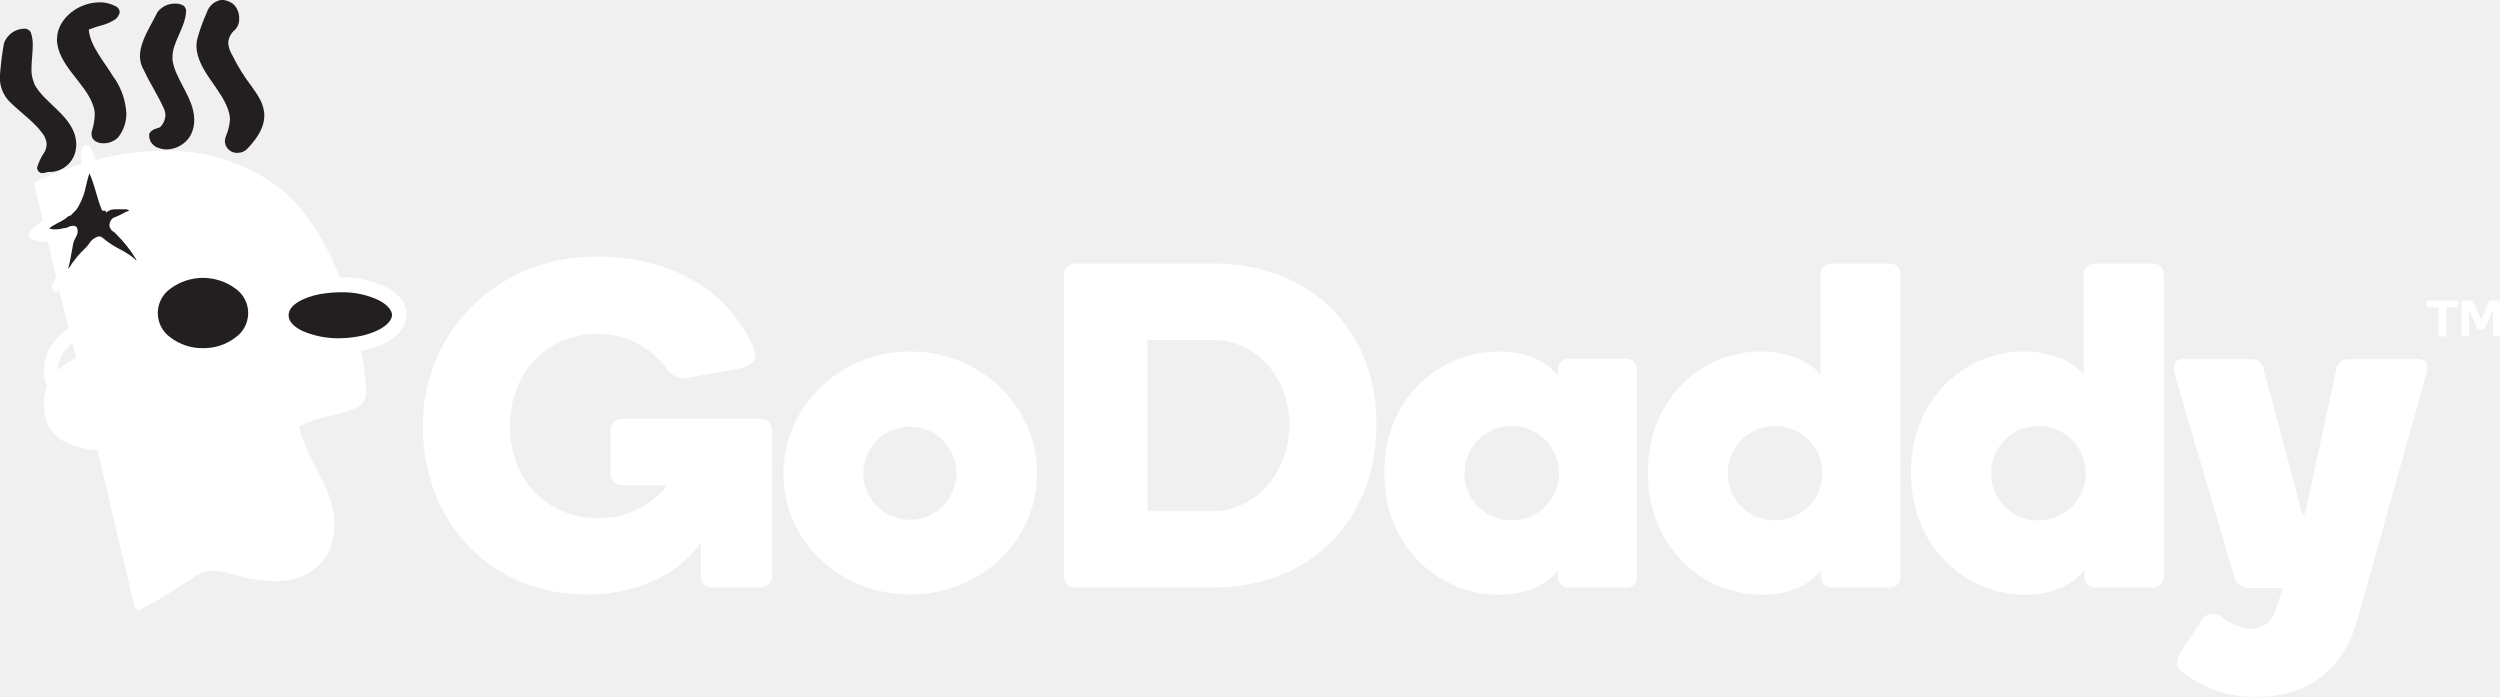
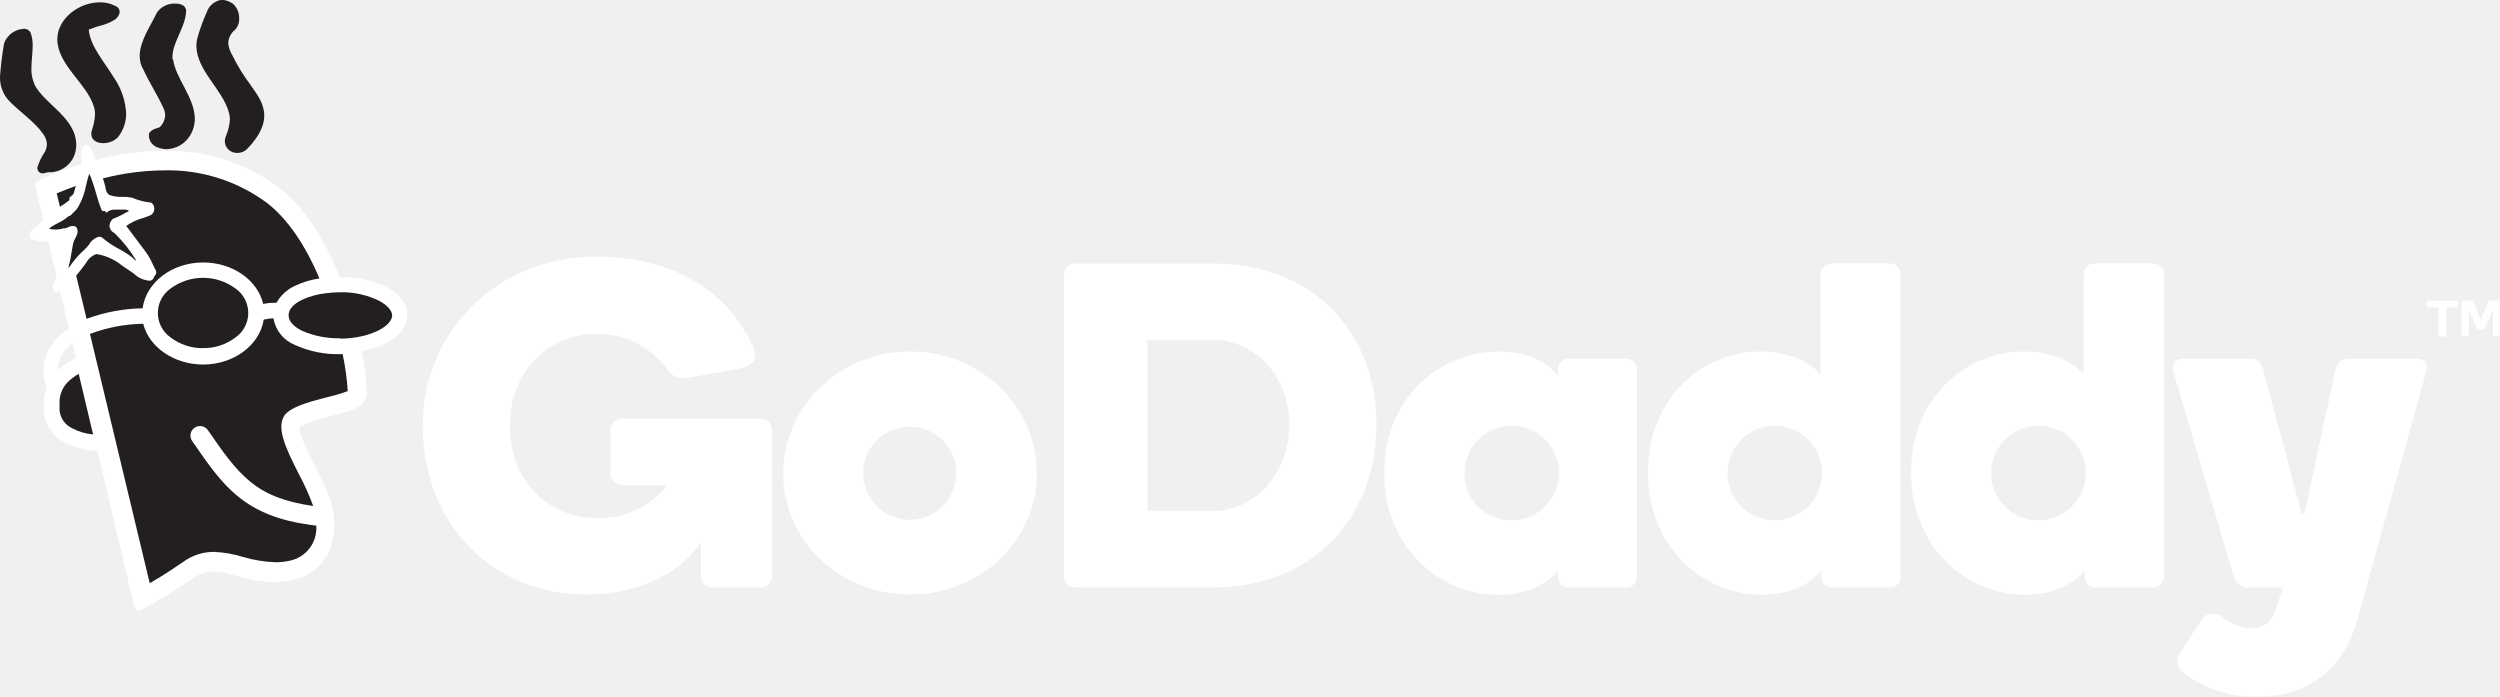
<svg xmlns="http://www.w3.org/2000/svg" id="Layer_1" data-name="Layer 1" viewBox="0 0 375.68 104.7">
-   <path d="M222,82.26c0,10.08-8.48,18.15-19.06,18.15s-19.06-8.07-19.06-18.15,8.48-18.36,19.06-18.36S222,72.1,222,82.26Zm-12.1-.07a7,7,0,1,0-7,7A7,7,0,0,0,209.88,82.19Z" transform="translate(-66.16 -11.08)" style="fill:#fff" />
-   <path d="M273,74.89c0,14.54-10.15,24.48-24.48,24.48H227.79a1.72,1.72,0,0,1-1.74-1.74V52.35a1.71,1.71,0,0,1,1.74-1.67h20.73C262.84,50.68,273,60.35,273,74.89Zm-13.07,0c0-6.82-4.73-12.73-11.68-12.73h-9.67V87.89h9.67C255.19,87.89,259.92,81.7,259.92,74.89Z" transform="translate(-66.16 -11.08)" style="fill:#fff" />
-   <path d="M291.43,63.9c4.1,0,7.37,1.53,8.83,3.69v-1a1.62,1.62,0,0,1,1.6-1.6h8.69a1.57,1.57,0,0,1,1.6,1.6V97.77a1.57,1.57,0,0,1-1.6,1.6h-8.69a1.57,1.57,0,0,1-1.6-1.6v-1c-1.46,2.16-4.8,3.69-8.9,3.69-8.76,0-17.18-7-17.18-18.36S282.66,63.9,291.43,63.9Zm1.81,25.38a7.1,7.1,0,1,0-7-7.09A7,7,0,0,0,293.23,89.28Z" transform="translate(-66.16 -11.08)" style="fill:#fff" />
-   <path d="M330.72,63.9c4.24,0,7.51,1.6,9,3.48V52.28a1.62,1.62,0,0,1,1.6-1.6h8.83a1.57,1.57,0,0,1,1.6,1.6V97.77a1.57,1.57,0,0,1-1.6,1.6h-8.69a1.57,1.57,0,0,1-1.6-1.6v-1c-1.74,2.16-4.8,3.69-8.9,3.69-8.76,0-17.18-7-17.18-18.36S322.1,63.9,330.72,63.9Zm2.09,25.38a7.1,7.1,0,1,0-7-7.09A7,7,0,0,0,332.81,89.28Z" transform="translate(-66.16 -11.08)" style="fill:#fff" />
-   <path d="M370.29,63.9c4.24,0,7.51,1.6,9,3.48V52.28a1.62,1.62,0,0,1,1.6-1.6h8.83a1.57,1.57,0,0,1,1.6,1.6V97.77a1.57,1.57,0,0,1-1.6,1.6H381a1.57,1.57,0,0,1-1.6-1.6v-1c-1.74,2.16-4.8,3.69-8.9,3.69-8.76,0-17.18-7-17.18-18.36S361.67,63.9,370.29,63.9Zm2.09,25.38a7.1,7.1,0,1,0-7-7.09A7,7,0,0,0,372.38,89.28Z" transform="translate(-66.16 -11.08)" style="fill:#fff" />
-   <path d="M420.37,104.37c-2.16,7.3-7.23,11.41-15.16,11.41A17.42,17.42,0,0,1,394,112a2.21,2.21,0,0,1-.7-1.46,2.75,2.75,0,0,1,.56-1.46l3.27-5a1.83,1.83,0,0,1,1.39-.76,2.7,2.7,0,0,1,1.81.7,7.46,7.46,0,0,0,4,1.53,3.7,3.7,0,0,0,3.76-2.64l1.11-3.48H404a2.17,2.17,0,0,1-2.09-1.67l-8.83-30a6,6,0,0,1-.28-1.46,1.27,1.27,0,0,1,1.46-1.25h10.43a1.92,1.92,0,0,1,1.67,1.67l5.77,21.56h0.42l4.66-21.56a1.92,1.92,0,0,1,1.67-1.67h10.57a1.27,1.27,0,0,1,1.46,1.25,6.06,6.06,0,0,1-.28,1.46Z" transform="translate(-66.16 -11.08)" style="fill:#fff" />
-   <path d="M171.49,92.62c-4.17,5.84-11.13,7.79-17.25,7.79-14.12,0-24.55-10.64-24.55-25.39,0-14.12,11.27-25.38,26-25.38,10.92,0,19.68,4.66,23.65,13.56,0.49,1,.83,2.71-2.09,3.27l-7.72,1.39a3,3,0,0,1-3.13-1.32A12.8,12.8,0,0,0,156,61.25c-7.72,0-13.21,5.91-13.21,13.84,0,8.76,6.26,13.84,13,13.84A13,13,0,0,0,166.48,84h-6.82a1.72,1.72,0,0,1-1.74-1.74V75.72A1.72,1.72,0,0,1,159.66,74h20.79a1.72,1.72,0,0,1,1.74,1.74V97.63a1.72,1.72,0,0,1-1.74,1.74h-7.23a1.72,1.72,0,0,1-1.74-1.74v-5Z" transform="translate(-66.16 -11.08)" style="fill:#fff" />
-   <path d="M92.08,20a2.85,2.85,0,0,1,0-.43c0-2.14,2-4.49,2.05-6.87h0V12.64a1,1,0,0,0-.61-0.83,2.51,2.51,0,0,0-1-.19,3.25,3.25,0,0,0-2.71,1.3c-1,2.1-2.6,4.3-2.62,6.58a4,4,0,0,0,.6,2.14c0.88,1.94,2.07,3.68,3,5.76a2.61,2.61,0,0,1,.23,1,2.65,2.65,0,0,1-.78,1.76c-0.15.21-1.15,0.16-1.66,1l0,0.05V31.3a1.45,1.45,0,0,0,0,.31,1.93,1.93,0,0,0,1.42,1.7,3.42,3.42,0,0,0,1.24.23,4.29,4.29,0,0,0,3.52-2.05A4.9,4.9,0,0,0,95.35,29c-0.05-3.24-2.93-6.07-3.27-8.95" transform="translate(-66.16 -11.08)" style="fill:#231f20" />
-   <path d="M103.89,23.95a27.43,27.43,0,0,1-2.81-4.55,4.18,4.18,0,0,1-.62-1.82,2.61,2.61,0,0,1,1-2,2.29,2.29,0,0,0,.64-1.73,2.83,2.83,0,0,0-.91-2.18,3.06,3.06,0,0,0-1.69-.62A2.78,2.78,0,0,0,97.22,13a26,26,0,0,0-1.31,3.57A5,5,0,0,0,95.68,18c0.06,3.7,4,6.57,4.89,10a3.66,3.66,0,0,1,.15,1,7.68,7.68,0,0,1-.62,2.57,2.21,2.21,0,0,0-.15.76,1.81,1.81,0,0,0,1.92,1.72h0a2,2,0,0,0,1.43-.59c1.87-1.93,2.58-3.56,2.58-5,0-1.85-1.1-3.24-2-4.53" transform="translate(-66.16 -11.08)" style="fill:#231f20" />
-   <path d="M71.32,23.63a5,5,0,0,1-.43-2.26c0-1.11.19-2.31,0.19-3.46A5.52,5.52,0,0,0,70.81,16a1.06,1.06,0,0,0-1.06-.61,3.31,3.31,0,0,0-3,2.2,48.69,48.69,0,0,0-.61,5,5.11,5.11,0,0,0,1.59,3.9c1.79,1.71,3.69,3.06,4.75,4.56a2.89,2.89,0,0,1,.69,1.62,3,3,0,0,1-.26,1.16,8.69,8.69,0,0,0-1.17,2.39v0.12a0.8,0.8,0,0,0,.7.75h0.07c0.41,0,.7-0.17,1-0.17h0.26a4,4,0,0,0,3.75-3.18,4.82,4.82,0,0,0,.1-1c-0.08-4.11-4.87-6.06-6.34-9.11" transform="translate(-66.16 -11.08)" style="fill:#231f20" />
-   <path d="M83.34,22.85c-1.52-2.53-3.62-4.81-3.84-7.29a0.16,0.16,0,0,1,.09-0.07,15.65,15.65,0,0,1,2.05-.66,6.38,6.38,0,0,0,1.51-.65,1.71,1.71,0,0,0,1-1.29,1,1,0,0,0-.43-0.77,5.07,5.07,0,0,0-2.61-.69c-2.7,0-5.54,1.82-6.24,4.41a5.3,5.3,0,0,0-.15,1.2c0.07,3.84,4.38,6.54,5.47,10v0a3.72,3.72,0,0,1,.21,1.22A8.76,8.76,0,0,1,80,30.67a1.53,1.53,0,0,0-.09.55,1.23,1.23,0,0,0,.6,1.09,2.2,2.2,0,0,0,1.17.3,3.08,3.08,0,0,0,2.21-.86,5.74,5.74,0,0,0,1.26-3.61,10.48,10.48,0,0,0-1.77-5.28" transform="translate(-66.16 -11.08)" style="fill:#231f20" />
-   <path d="M113,89.86h-0.17" transform="translate(-66.16 -11.08)" style="fill:#22201f" />
-   <path d="M124.15,54.21a15,15,0,0,0-6.83-1.48h-0.1c-2.43-6.08-5.5-10.61-9.16-13.48a27.93,27.93,0,0,0-17.35-5.53,40.86,40.86,0,0,0-10.18,1.39c-0.25-.65-0.48-1.3-0.78-1.9a0.63,0.63,0,0,0-1-.19,1.45,1.45,0,0,0-.4,1.37,5.12,5.12,0,0,1,.07,1.31,47.21,47.21,0,0,0-5.65,2.11l-1,.44a0.72,0.72,0,0,0-.4.82l1.2,5.06c-0.52.47-1,1-1.6,1.38s-0.56,1.44-.15,1.56a10.57,10.57,0,0,0,2.52.32l1.24,5.23-0.05.15c-0.14.35-.35,0.7-0.47,1-0.29.64,0.27,1.39,0.6,1.19,0.14-.09.26-0.2,0.4-0.29l1.36,5.74A10.69,10.69,0,0,0,74,62.84a6.7,6.7,0,0,0-1.23,4A5.32,5.32,0,0,0,73.16,69s0,0.06.06,0.09a7.62,7.62,0,0,0-.47,2.7c0,0.36,0,.74.05,1.12a5.66,5.66,0,0,0,3,4.51,11.47,11.47,0,0,0,5,1.29l5.55,23.43a0.72,0.72,0,0,0,.7.55,0.74,0.74,0,0,0,.35-0.09l1.47-.8a71.25,71.25,0,0,0,6.32-3.94,5,5,0,0,1,3.05-1,14,14,0,0,1,3.36.63,22.2,22.2,0,0,0,5.69.95,12.75,12.75,0,0,0,2.78-.31,7.76,7.76,0,0,0,5.32-3.87,9.36,9.36,0,0,0,1-4.35c0-.45,0-0.79-0.05-1-0.05-2.3-1.26-4.72-2.44-7.06l-0.37-.75c-2-3.88-2.4-5.32-2.38-5.85a0.19,0.19,0,0,0,0-.11,18,18,0,0,1,4.59-1.57c1.07-.26,2.09-0.53,2.92-0.8a6.37,6.37,0,0,0,1.21-.53,2.77,2.77,0,0,0,.75-0.59,2.34,2.34,0,0,0,.59-1.53,38.24,38.24,0,0,0-.8-6.3,13.35,13.35,0,0,0,3.67-1.18c1.78-.93,3.16-2.36,3.19-4.25s-1.41-3.31-3.19-4.24M74.86,66.73a4.65,4.65,0,0,1,.78-2.6,11,11,0,0,1,1.42-1.5l0.53,2.22a10.79,10.79,0,0,0-2.73,1.88" transform="translate(-66.16 -11.08)" style="fill:#fff" />
-   <path d="M77.61,52.51C78,52,78.5,51.4,79,50.71l0.11-.15a2.74,2.74,0,0,1,1.53-1.33H80.7A8.19,8.19,0,0,1,84.57,51c0.34,0.24.69,0.48,1.07,0.72s0.46,0.33.69,0.49a3.8,3.8,0,0,0,2.16,1h0l0.33,0h0a0.78,0.78,0,0,0,.54-0.55,2.59,2.59,0,0,1,.26-0.41v0a0.86,0.86,0,0,0-.16-0.78l-0.05-.09-0.3-.63a9.72,9.72,0,0,0-1.17-2c-0.63-.82-1.22-1.62-1.8-2.4l-1-1.33a7.77,7.77,0,0,1,2.47-1.17c0.41-.14.82-0.28,1.23-0.45a1.17,1.17,0,0,0,.48-1.25,1,1,0,0,0-.46-0.64l0,0h0A9.31,9.31,0,0,1,86,40.71a7.2,7.2,0,0,0-1.5-.13,4.84,4.84,0,0,1-2-.31,1.59,1.59,0,0,1-.51-1.1c0-.12-0.05-0.24-0.08-0.35s-0.14-.47-0.21-0.7l-0.1-.31a37.81,37.81,0,0,1,9.12-1.21,25,25,0,0,1,15.58,4.92c3,2.35,5.66,6.16,7.84,11.32A13.1,13.1,0,0,0,110.45,54a6,6,0,0,0-2.76,2.54,5.21,5.21,0,0,0-.55,0,8.24,8.24,0,0,0-1.45.17c-0.85-3.61-4.62-6.22-9-6.23-4.71,0-8.6,3-9.12,6.89a25.51,25.51,0,0,0-8.42,1.58Z" transform="translate(-66.16 -11.08)" style="fill:#fff" />
-   <path d="M74.68,40.13c1-.42,2-0.78,2.88-1.11-0.12.39-.24,0.77-0.34,1.15a1.83,1.83,0,0,1-.45.46l-0.18.15v0.38a14.62,14.62,0,0,1-1.42,1Z" transform="translate(-66.16 -11.08)" style="fill:#fff" />
-   <path d="M79.68,61.25a23.86,23.86,0,0,1,8-1.53c0.89,3.55,4.65,6.12,9,6.13,4.61,0,8.51-2.91,9.11-6.75h0a6.83,6.83,0,0,1,1.37-.19h0.09a5.28,5.28,0,0,0,3.23,4,15.66,15.66,0,0,0,6.87,1.38h0.3a38.62,38.62,0,0,1,.77,5.55,23.08,23.08,0,0,1-2.95.88h0c-2.32.6-4.93,1.27-6.16,2.34-2,1.78-.19,5.4,1.75,9.23a36.08,36.08,0,0,1,2.16,4.82c-4.27-.63-7.11-1.73-9.48-3.68s-4.17-4.58-6.34-7.72a1.43,1.43,0,0,0-2-.36,1.42,1.42,0,0,0-.36,2l0.13,0.19c2.22,3.2,4.13,6,6.74,8.12,2.81,2.3,6.29,3.67,11,4.3l0.78,0.1a5,5,0,0,1-4.1,5.29,9.26,9.26,0,0,1-2,.21,19.44,19.44,0,0,1-4.89-.79,17.32,17.32,0,0,0-4.4-.77,7.77,7.77,0,0,0-4.64,1.53c-0.83.57-2.72,1.87-5,3.18Z" transform="translate(-66.16 -11.08)" style="fill:#fff" />
-   <path d="M80.15,76.36A8.06,8.06,0,0,1,77,75.42a3.27,3.27,0,0,1-1.87-2.68c0-.38,0-0.67,0-0.92a4.35,4.35,0,0,1,1.06-3.14A7.33,7.33,0,0,1,78,67.25Z" transform="translate(-66.16 -11.08)" style="fill:#fff" />
-   <path d="M117.31,61.91a13.53,13.53,0,0,1-5.78-1.13c-1.3-.66-2-1.44-2-2.32s0.66-1.65,2-2.32a11.5,11.5,0,0,1,3.64-1,16.82,16.82,0,0,1,2.11-.14h0l0.43,0L118,55a12.66,12.66,0,0,1,5.07,1.19c1.48,0.77,2,1.65,2,2.22s-0.49,1.45-2,2.23a11.25,11.25,0,0,1-3.08,1,14.85,14.85,0,0,1-2.69.26h0Z" transform="translate(-66.16 -11.08)" style="fill:#231f20" />
-   <path d="M96.66,63.4a7.91,7.91,0,0,1-4.9-1.62,4.49,4.49,0,0,1,0-7.32,8.21,8.21,0,0,1,9.8,0,4.48,4.48,0,0,1,0,7.32,7.8,7.8,0,0,1-4.9,1.62" transform="translate(-66.16 -11.08)" style="fill:#231f20" />
-   <path d="M76.42,51.4c0.2-.73.33-1.43,0.43-2L77,48.58c0.06-.33.11-0.67,0.18-1a3.18,3.18,0,0,1,.3-0.7c0.09-.17.18-0.34,0.25-0.53a1.22,1.22,0,0,0-.08-1.17v0h0a0.83,0.83,0,0,0-.53-0.17,1.9,1.9,0,0,0-.89.28,0.86,0.86,0,0,1-.23.06l-0.22,0a4.15,4.15,0,0,1-2.22.09,2.42,2.42,0,0,1,.76-0.55l0.36-.21c0.29-.15.59-0.3,0.88-0.47a4.52,4.52,0,0,0,.79-0.57,0.91,0.91,0,0,1,.26-0.13A0.66,0.66,0,0,0,77,43.23l0.28-.28A3.15,3.15,0,0,0,78,42a10.21,10.21,0,0,0,1.11-3.09l0.13-.55c0.1-.4.21-0.82,0.36-1.23,0.13,0.28.26,0.6,0.4,1,0.23,0.63.42,1.27,0.63,2s0.48,1.62.8,2.42a0.27,0.27,0,0,0,.29.2h0.21a0.1,0.1,0,0,1,.12.08l0.08,0.19,0.16-.13a1.87,1.87,0,0,1,1.23-.36H85a0.8,0.8,0,0,1,.58.2L84.9,43a10,10,0,0,1-1.76.83h0a1.47,1.47,0,0,0-.52.9,0.91,0.91,0,0,0,.14.69,1.1,1.1,0,0,0,.47.49,1.25,1.25,0,0,1,.29.24,20.48,20.48,0,0,1,3.2,4.06h0a0.84,0.84,0,0,1-.43-0.31l-0.1-.1A13.7,13.7,0,0,0,84,48.44a12.57,12.57,0,0,1-2.35-1.57A0.93,0.93,0,0,0,81,46.6a2.39,2.39,0,0,0-1.49,1.16,6.36,6.36,0,0,1-.75.83,11.66,11.66,0,0,0-1.5,1.71l-0.34.44L76.78,51c-0.12.16-.23,0.31-0.36,0.45h0Z" transform="translate(-66.16 -11.08)" style="fill:#231f20" />
-   <path d="M430.9,56.42a0.17,0.17,0,0,1,.17-0.18h4.26a0.17,0.17,0,0,1,.17.18v0.67a0.16,0.16,0,0,1-.17.17h-1.56v4.2a0.18,0.18,0,0,1-.18.18h-0.8a0.17,0.17,0,0,1-.17-0.18v-4.2h-1.55a0.16,0.16,0,0,1-.17-0.17V56.42Z" transform="translate(-66.16 -11.08)" style="fill:#fff" />
-   <path d="M439,59.09l1.19-2.69a0.25,0.25,0,0,1,.25-0.15h1.28a0.17,0.17,0,0,1,.17.17v5.05a0.16,0.16,0,0,1-.16.17h-0.76a0.16,0.16,0,0,1-.17-0.17V57.65l-1.25,2.77a0.24,0.24,0,0,1-.25.17h-0.62a0.23,0.23,0,0,1-.25-0.17l-1.25-2.77v3.81a0.16,0.16,0,0,1-.16.17H436.2a0.16,0.16,0,0,1-.16-0.17V56.41a0.17,0.17,0,0,1,.17-0.17h1.31a0.24,0.24,0,0,1,.25.15Z" transform="translate(-66.16 -11.08)" style="fill:#fff" />
+   <path d="M29.31,12.75a2.85,2.85,0,0,1,0-.43c0-2.14,2-4.49,2.05-6.87h0V5.38a1,1,0,0,0-.61-0.83,2.51,2.51,0,0,0-1-.19A3.25,3.25,0,0,0,27,5.65c-1,2.1-2.6,4.3-2.62,6.58a4,4,0,0,0,.6,2.14c0.88,1.94,2.07,3.68,3,5.76a2.61,2.61,0,0,1,.23,1,2.65,2.65,0,0,1-.78,1.76c-0.15.21-1.15,0.16-1.66,1l0,0.05V24a1.45,1.45,0,0,0,0,.31,1.93,1.93,0,0,0,1.42,1.7,3.42,3.42,0,0,0,1.24.23,4.29,4.29,0,0,0,3.52-2.05,4.9,4.9,0,0,0,.72-2.54c-0.05-3.24-2.93-6.07-3.27-8.95" transform="translate(-3.39 -3.82)" style="fill:#231f20" />
+   <path d="M41.12,16.69a27.43,27.43,0,0,1-2.81-4.55,4.18,4.18,0,0,1-.62-1.82,2.61,2.61,0,0,1,1-2,2.29,2.29,0,0,0,.64-1.73,2.83,2.83,0,0,0-.91-2.18,3.06,3.06,0,0,0-1.69-.62A2.78,2.78,0,0,0,34.44,5.7a26,26,0,0,0-1.31,3.57,5,5,0,0,0-.23,1.48c0.06,3.7,4,6.57,4.89,10a3.66,3.66,0,0,1,.15,1,7.68,7.68,0,0,1-.62,2.57,2.21,2.21,0,0,0-.15.76,1.81,1.81,0,0,0,1.92,1.72h0a2,2,0,0,0,1.43-.59c1.87-1.93,2.58-3.56,2.58-5,0-1.85-1.1-3.24-2-4.53" transform="translate(-3.39 -3.82)" style="fill:#231f20" />
+   <path d="M8.54,16.37a5,5,0,0,1-.43-2.26c0-1.11.19-2.31,0.19-3.46A5.52,5.52,0,0,0,8,8.76,1.06,1.06,0,0,0,7,8.15a3.31,3.31,0,0,0-3,2.2,48.69,48.69,0,0,0-.61,5A5.11,5.11,0,0,0,5,19.23c1.79,1.71,3.69,3.06,4.75,4.56a2.89,2.89,0,0,1,.69,1.62,3,3,0,0,1-.26,1.16A8.69,8.69,0,0,0,9,29v0.12a0.8,0.8,0,0,0,.7.75H9.74c0.41,0,.7-0.17,1-0.17H11a4,4,0,0,0,3.75-3.18,4.82,4.82,0,0,0,.1-1c-0.08-4.11-4.87-6.06-6.34-9.11" transform="translate(-3.39 -3.82)" style="fill:#231f20" />
+   <path d="M20.57,15.59c-1.52-2.53-3.62-4.81-3.84-7.29a0.16,0.16,0,0,1,.09-0.07,15.65,15.65,0,0,1,2.05-.66,6.38,6.38,0,0,0,1.51-.65,1.71,1.71,0,0,0,1-1.29A1,1,0,0,0,21,4.86a5.07,5.07,0,0,0-2.61-.69c-2.7,0-5.54,1.82-6.24,4.41A5.3,5.3,0,0,0,12,9.77c0.07,3.84,4.38,6.54,5.47,10v0A3.72,3.72,0,0,1,17.67,21a8.76,8.76,0,0,1-.47,2.39,1.53,1.53,0,0,0-.09.55,1.23,1.23,0,0,0,.6,1.09,2.2,2.2,0,0,0,1.17.3,3.08,3.08,0,0,0,2.21-.86,5.74,5.74,0,0,0,1.26-3.61,10.48,10.48,0,0,0-1.77-5.28" transform="translate(-3.39 -3.82)" style="fill:#231f20" />
+   <path d="M50.24,82.6H50.08" transform="translate(-3.39 -3.82)" style="fill:#22201f" />
+   <path d="M61.38,46.94a15,15,0,0,0-6.83-1.48h-0.1C52,39.39,49,34.85,45.3,32a27.93,27.93,0,0,0-17.35-5.53,40.86,40.86,0,0,0-10.18,1.39c-0.25-.65-0.48-1.3-0.78-1.9a0.63,0.63,0,0,0-1-.19,1.45,1.45,0,0,0-.4,1.37,5.12,5.12,0,0,1,.07,1.31,47.21,47.21,0,0,0-5.65,2.11L9.1,31a0.72,0.72,0,0,0-.4.82l1.2,5.06c-0.52.47-1,1-1.6,1.38s-0.56,1.44-.15,1.56a10.57,10.57,0,0,0,2.52.32l1.24,5.23-0.05.15c-0.14.35-.35,0.7-0.47,1-0.29.64,0.27,1.39,0.6,1.19,0.14-.09.26-0.2,0.4-0.29l1.36,5.74a10.69,10.69,0,0,0-2.57,2.46,6.7,6.7,0,0,0-1.23,4,5.32,5.32,0,0,0,.44,2.23s0,0.06.06,0.09a7.62,7.62,0,0,0-.47,2.7c0,0.36,0,.74.05,1.12a5.66,5.66,0,0,0,3,4.51,11.47,11.47,0,0,0,5,1.29l5.55,23.43a0.72,0.72,0,0,0,.7.55,0.74,0.74,0,0,0,.35-0.09l1.47-.8a71.25,71.25,0,0,0,6.32-3.94,5,5,0,0,1,3.05-1,14,14,0,0,1,3.36.63,22.2,22.2,0,0,0,5.69.95,12.75,12.75,0,0,0,2.78-.31,7.76,7.76,0,0,0,5.32-3.87,9.36,9.36,0,0,0,1-4.35c0-.45,0-0.79-0.05-1-0.05-2.3-1.26-4.72-2.44-7.06l-0.37-.75c-2-3.88-2.4-5.32-2.38-5.85a0.19,0.19,0,0,0,0-.11A18,18,0,0,1,53,66.36c1.07-.26,2.09-0.53,2.92-0.8A6.37,6.37,0,0,0,57.18,65a2.77,2.77,0,0,0,.75-0.59,2.34,2.34,0,0,0,.59-1.53,38.24,38.24,0,0,0-.8-6.3,13.35,13.35,0,0,0,3.67-1.18c1.78-.93,3.16-2.36,3.19-4.25s-1.41-3.31-3.19-4.24M12.09,59.47a4.65,4.65,0,0,1,.78-2.6,11,11,0,0,1,1.42-1.5l0.53,2.22a10.79,10.79,0,0,0-2.73,1.88" transform="translate(-3.39 -3.82)" style="fill:#fff" />
+   <path d="M14.84,45.25c0.43-.53.89-1.11,1.39-1.79l0.11-.15A2.74,2.74,0,0,1,17.88,42h0.05a8.19,8.19,0,0,1,3.87,1.78c0.34,0.24.69,0.48,1.07,0.72s0.46,0.33.69,0.49a3.8,3.8,0,0,0,2.16,1h0L26,46h0a0.78,0.78,0,0,0,.54-0.55A2.59,2.59,0,0,1,26.84,45v0a0.86,0.86,0,0,0-.16-0.78l-0.05-.09-0.3-.63a9.72,9.72,0,0,0-1.17-2c-0.63-.82-1.22-1.62-1.8-2.4l-1-1.33a7.77,7.77,0,0,1,2.47-1.17c0.41-.14.82-0.28,1.23-0.45a1.17,1.17,0,0,0,.48-1.25,1,1,0,0,0-.46-0.64l0,0h0a9.31,9.31,0,0,1-2.83-.73,7.2,7.2,0,0,0-1.5-.13,4.84,4.84,0,0,1-2-.31,1.59,1.59,0,0,1-.51-1.1c0-.12-0.05-0.24-0.08-0.35s-0.14-.47-0.21-0.7l-0.1-.31a37.81,37.81,0,0,1,9.12-1.21,25,25,0,0,1,15.58,4.92c3,2.35,5.66,6.16,7.84,11.32a13.1,13.1,0,0,0-3.69,1.12,6,6,0,0,0-2.76,2.54,5.21,5.21,0,0,0-.55,0,8.24,8.24,0,0,0-1.45.17c-0.85-3.61-4.62-6.22-9-6.23-4.71,0-8.6,3-9.12,6.89a25.51,25.51,0,0,0-8.42,1.58Z" transform="translate(-3.39 -3.82)" style="fill:#231f20" />
+   <path d="M11.91,32.87c1-.42,2-0.78,2.88-1.11-0.12.39-.24,0.77-0.34,1.15a1.83,1.83,0,0,1-.45.46l-0.18.15V33.9a14.62,14.62,0,0,1-1.42,1Z" transform="translate(-3.39 -3.82)" style="fill:#231f20" />
+   <path d="M16.91,54a23.86,23.86,0,0,1,8-1.53c0.89,3.55,4.65,6.12,9,6.13,4.61,0,8.51-2.91,9.11-6.75h0a6.83,6.83,0,0,1,1.37-.19h0.09a5.28,5.28,0,0,0,3.23,4,15.66,15.66,0,0,0,6.87,1.38h0.3a38.62,38.62,0,0,1,.77,5.55,23.08,23.08,0,0,1-2.95.88h0c-2.32.6-4.93,1.27-6.16,2.34-2,1.78-.19,5.4,1.75,9.23a36.08,36.08,0,0,1,2.16,4.82c-4.27-.63-7.11-1.73-9.48-3.68s-4.17-4.58-6.34-7.72a1.43,1.43,0,0,0-2-.36,1.42,1.42,0,0,0-.36,2l0.13,0.19c2.22,3.2,4.13,6,6.74,8.12,2.81,2.3,6.29,3.67,11,4.3l0.78,0.1a5,5,0,0,1-4.1,5.29,9.26,9.26,0,0,1-2,.21,19.44,19.44,0,0,1-4.89-.79,17.32,17.32,0,0,0-4.4-.77,7.77,7.77,0,0,0-4.64,1.53c-0.83.57-2.72,1.87-5,3.18Z" transform="translate(-3.39 -3.82)" style="fill:#231f20" />
+   <path d="M17.38,69.1a8.06,8.06,0,0,1-3.17-.94,3.27,3.27,0,0,1-1.87-2.68c0-.38,0-0.67,0-0.92a4.35,4.35,0,0,1,1.06-3.14A7.33,7.33,0,0,1,15.22,60Z" transform="translate(-3.39 -3.82)" style="fill:#231f20" />
+   <path d="M54.54,54.65a13.53,13.53,0,0,1-5.78-1.13c-1.3-.66-2-1.44-2-2.32s0.66-1.65,2-2.32a11.5,11.5,0,0,1,3.64-1,16.82,16.82,0,0,1,2.11-.14h0l0.43,0,0.27,0A12.66,12.66,0,0,1,60.32,49c1.48,0.77,2,1.65,2,2.22s-0.49,1.45-2,2.23a11.25,11.25,0,0,1-3.08,1,14.85,14.85,0,0,1-2.69.26h0Z" transform="translate(-3.39 -3.82)" style="fill:#231f20" />
+   <path d="M33.89,56.14A7.91,7.91,0,0,1,29,54.51a4.49,4.49,0,0,1,0-7.32,8.21,8.21,0,0,1,9.8,0,4.48,4.48,0,0,1,0,7.32,7.8,7.8,0,0,1-4.9,1.62" transform="translate(-3.39 -3.82)" style="fill:#231f20" />
+   <path d="M13.65,44.14c0.2-.73.33-1.43,0.43-2l0.13-.79c0.06-.33.11-0.67,0.18-1a3.18,3.18,0,0,1,.3-0.7c0.09-.17.18-0.34,0.25-0.53a1.22,1.22,0,0,0-.08-1.17v0h0a0.83,0.83,0,0,0-.53-0.17,1.9,1.9,0,0,0-.89.28,0.86,0.86,0,0,1-.23.06l-0.22,0a4.15,4.15,0,0,1-2.22.09,2.42,2.42,0,0,1,.76-0.55l0.36-.21c0.29-.15.59-0.3,0.88-0.47a4.52,4.52,0,0,0,.79-0.57,0.91,0.91,0,0,1,.26-0.13A0.66,0.66,0,0,0,14.18,36l0.28-.28a3.15,3.15,0,0,0,.75-0.93,10.21,10.21,0,0,0,1.11-3.09l0.13-.55c0.1-.4.21-0.82,0.36-1.23,0.13,0.28.26,0.6,0.4,1,0.23,0.63.42,1.27,0.63,2s0.48,1.62.8,2.42a0.27,0.27,0,0,0,.29.2h0.21a0.1,0.1,0,0,1,.12.08l0.08,0.19,0.16-.13a1.87,1.87,0,0,1,1.23-.36h1.47a0.8,0.8,0,0,1,.58.2l-0.64.34a10,10,0,0,1-1.76.83h0a1.47,1.47,0,0,0-.52.9,0.91,0.91,0,0,0,.14.69,1.1,1.1,0,0,0,.47.49,1.25,1.25,0,0,1,.29.24A20.48,20.48,0,0,1,23.89,43h0a0.84,0.84,0,0,1-.43-0.31l-0.1-.1a13.7,13.7,0,0,0-2.11-1.37,12.57,12.57,0,0,1-2.35-1.57,0.93,0.93,0,0,0-.62-0.26,2.39,2.39,0,0,0-1.49,1.16,6.36,6.36,0,0,1-.75.83A11.66,11.66,0,0,0,14.51,43l-0.34.44L14,43.69c-0.12.16-.23,0.31-0.36,0.45h0Z" transform="translate(-3.39 -3.82)" style="fill:#231f20" />
+   <path d="M159.2,75c0,10.08-8.48,18.15-19.06,18.15S121.09,85.08,121.09,75s8.48-18.36,19.06-18.36S159.2,64.84,159.2,75Zm-12.1-.07a7,7,0,1,0-7,7A7,7,0,0,0,147.1,74.93Z" transform="translate(-3.39 -3.82)" style="fill:#fff" />
+   <path d="M210.22,67.62c0,14.54-10.15,24.48-24.48,24.48H165a1.72,1.72,0,0,1-1.74-1.74V45.09A1.71,1.71,0,0,1,165,43.42h20.73C200.07,43.42,210.22,53.09,210.22,67.62Zm-13.07,0c0-6.82-4.73-12.73-11.68-12.73H175.8V80.63h9.67C192.42,80.63,197.15,74.44,197.15,67.62Z" transform="translate(-3.39 -3.82)" style="fill:#fff" />
+   <path d="M228.65,56.64c4.1,0,7.37,1.53,8.83,3.69v-1a1.62,1.62,0,0,1,1.6-1.6h8.69a1.57,1.57,0,0,1,1.6,1.6V90.51a1.57,1.57,0,0,1-1.6,1.6h-8.69a1.57,1.57,0,0,1-1.6-1.6v-1c-1.46,2.16-4.8,3.69-8.9,3.69-8.76,0-17.18-7-17.18-18.36S219.89,56.64,228.65,56.64ZM230.46,82a7.1,7.1,0,1,0-7-7.09A7,7,0,0,0,230.46,82Z" transform="translate(-3.39 -3.82)" style="fill:#fff" />
+   <path d="M267.95,56.64c4.24,0,7.51,1.6,9,3.48V45a1.62,1.62,0,0,1,1.6-1.6h8.83A1.57,1.57,0,0,1,289,45V90.51a1.57,1.57,0,0,1-1.6,1.6h-8.69a1.57,1.57,0,0,1-1.6-1.6v-1c-1.74,2.16-4.8,3.69-8.9,3.69-8.76,0-17.18-7-17.18-18.36S259.32,56.64,267.95,56.64ZM270,82a7.1,7.1,0,1,0-7-7.09A7,7,0,0,0,270,82Z" transform="translate(-3.39 -3.82)" style="fill:#fff" />
+   <path d="M307.52,56.64c4.24,0,7.51,1.6,9,3.48V45a1.62,1.62,0,0,1,1.6-1.6h8.83a1.57,1.57,0,0,1,1.6,1.6V90.51a1.57,1.57,0,0,1-1.6,1.6h-8.69a1.57,1.57,0,0,1-1.6-1.6v-1c-1.74,2.16-4.8,3.69-8.9,3.69-8.76,0-17.18-7-17.18-18.36S298.9,56.64,307.52,56.64ZM309.61,82a7.1,7.1,0,1,0-7-7.09A7,7,0,0,0,309.61,82Z" transform="translate(-3.39 -3.82)" style="fill:#fff" />
+   <path d="M357.59,97.11c-2.16,7.3-7.23,11.41-15.16,11.41a17.42,17.42,0,0,1-11.2-3.83,2.21,2.21,0,0,1-.7-1.46,2.75,2.75,0,0,1,.56-1.46l3.27-5a1.83,1.83,0,0,1,1.39-.76,2.7,2.7,0,0,1,1.81.7,7.46,7.46,0,0,0,4,1.53,3.7,3.7,0,0,0,3.76-2.64l1.11-3.48h-5.29a2.17,2.17,0,0,1-2.09-1.67l-8.83-30a6,6,0,0,1-.28-1.46,1.27,1.27,0,0,1,1.46-1.25h10.43a1.92,1.92,0,0,1,1.67,1.67l5.77,21.56h0.42l4.66-21.56a1.92,1.92,0,0,1,1.67-1.67h10.57a1.27,1.27,0,0,1,1.46,1.25,6.06,6.06,0,0,1-.28,1.46Z" transform="translate(-3.39 -3.82)" style="fill:#fff" />
+   <path d="M108.71,85.36c-4.17,5.84-11.13,7.79-17.25,7.79-14.12,0-24.55-10.64-24.55-25.39,0-14.12,11.27-25.38,26-25.38,10.92,0,19.68,4.66,23.65,13.56,0.49,1,.83,2.71-2.09,3.27l-7.72,1.39a3,3,0,0,1-3.13-1.32A12.8,12.8,0,0,0,93.2,54C85.48,54,80,59.9,80,67.83c0,8.76,6.26,13.84,13,13.84a13,13,0,0,0,10.71-4.94H96.89A1.72,1.72,0,0,1,95.15,75V68.46a1.72,1.72,0,0,1,1.74-1.74h20.79a1.72,1.72,0,0,1,1.74,1.74V90.37a1.72,1.72,0,0,1-1.74,1.74h-7.23a1.72,1.72,0,0,1-1.74-1.74v-5Z" transform="translate(-3.39 -3.82)" style="fill:#fff" />
+   <path d="M368.13,49.16A0.17,0.17,0,0,1,368.3,49h4.26a0.17,0.17,0,0,1,.17.18v0.67a0.16,0.16,0,0,1-.17.17H371v4.2a0.18,0.18,0,0,1-.18.18H370a0.17,0.17,0,0,1-.17-0.18V50H368.3a0.16,0.16,0,0,1-.17-0.17V49.16Z" transform="translate(-3.39 -3.82)" style="fill:#fff" />
+   <path d="M376.18,51.83l1.19-2.69a0.25,0.25,0,0,1,.25-0.15h1.28a0.17,0.17,0,0,1,.17.17V54.2a0.16,0.16,0,0,1-.16.17h-0.76A0.16,0.16,0,0,1,378,54.2V50.39l-1.25,2.77a0.24,0.24,0,0,1-.25.17h-0.62a0.23,0.23,0,0,1-.25-0.17l-1.25-2.77V54.2a0.16,0.16,0,0,1-.16.17h-0.77a0.16,0.16,0,0,1-.16-0.17V49.15a0.17,0.17,0,0,1,.17-0.17h1.31a0.24,0.24,0,0,1,.25.15Z" transform="translate(-3.39 -3.82)" style="fill:#fff" />
</svg>
